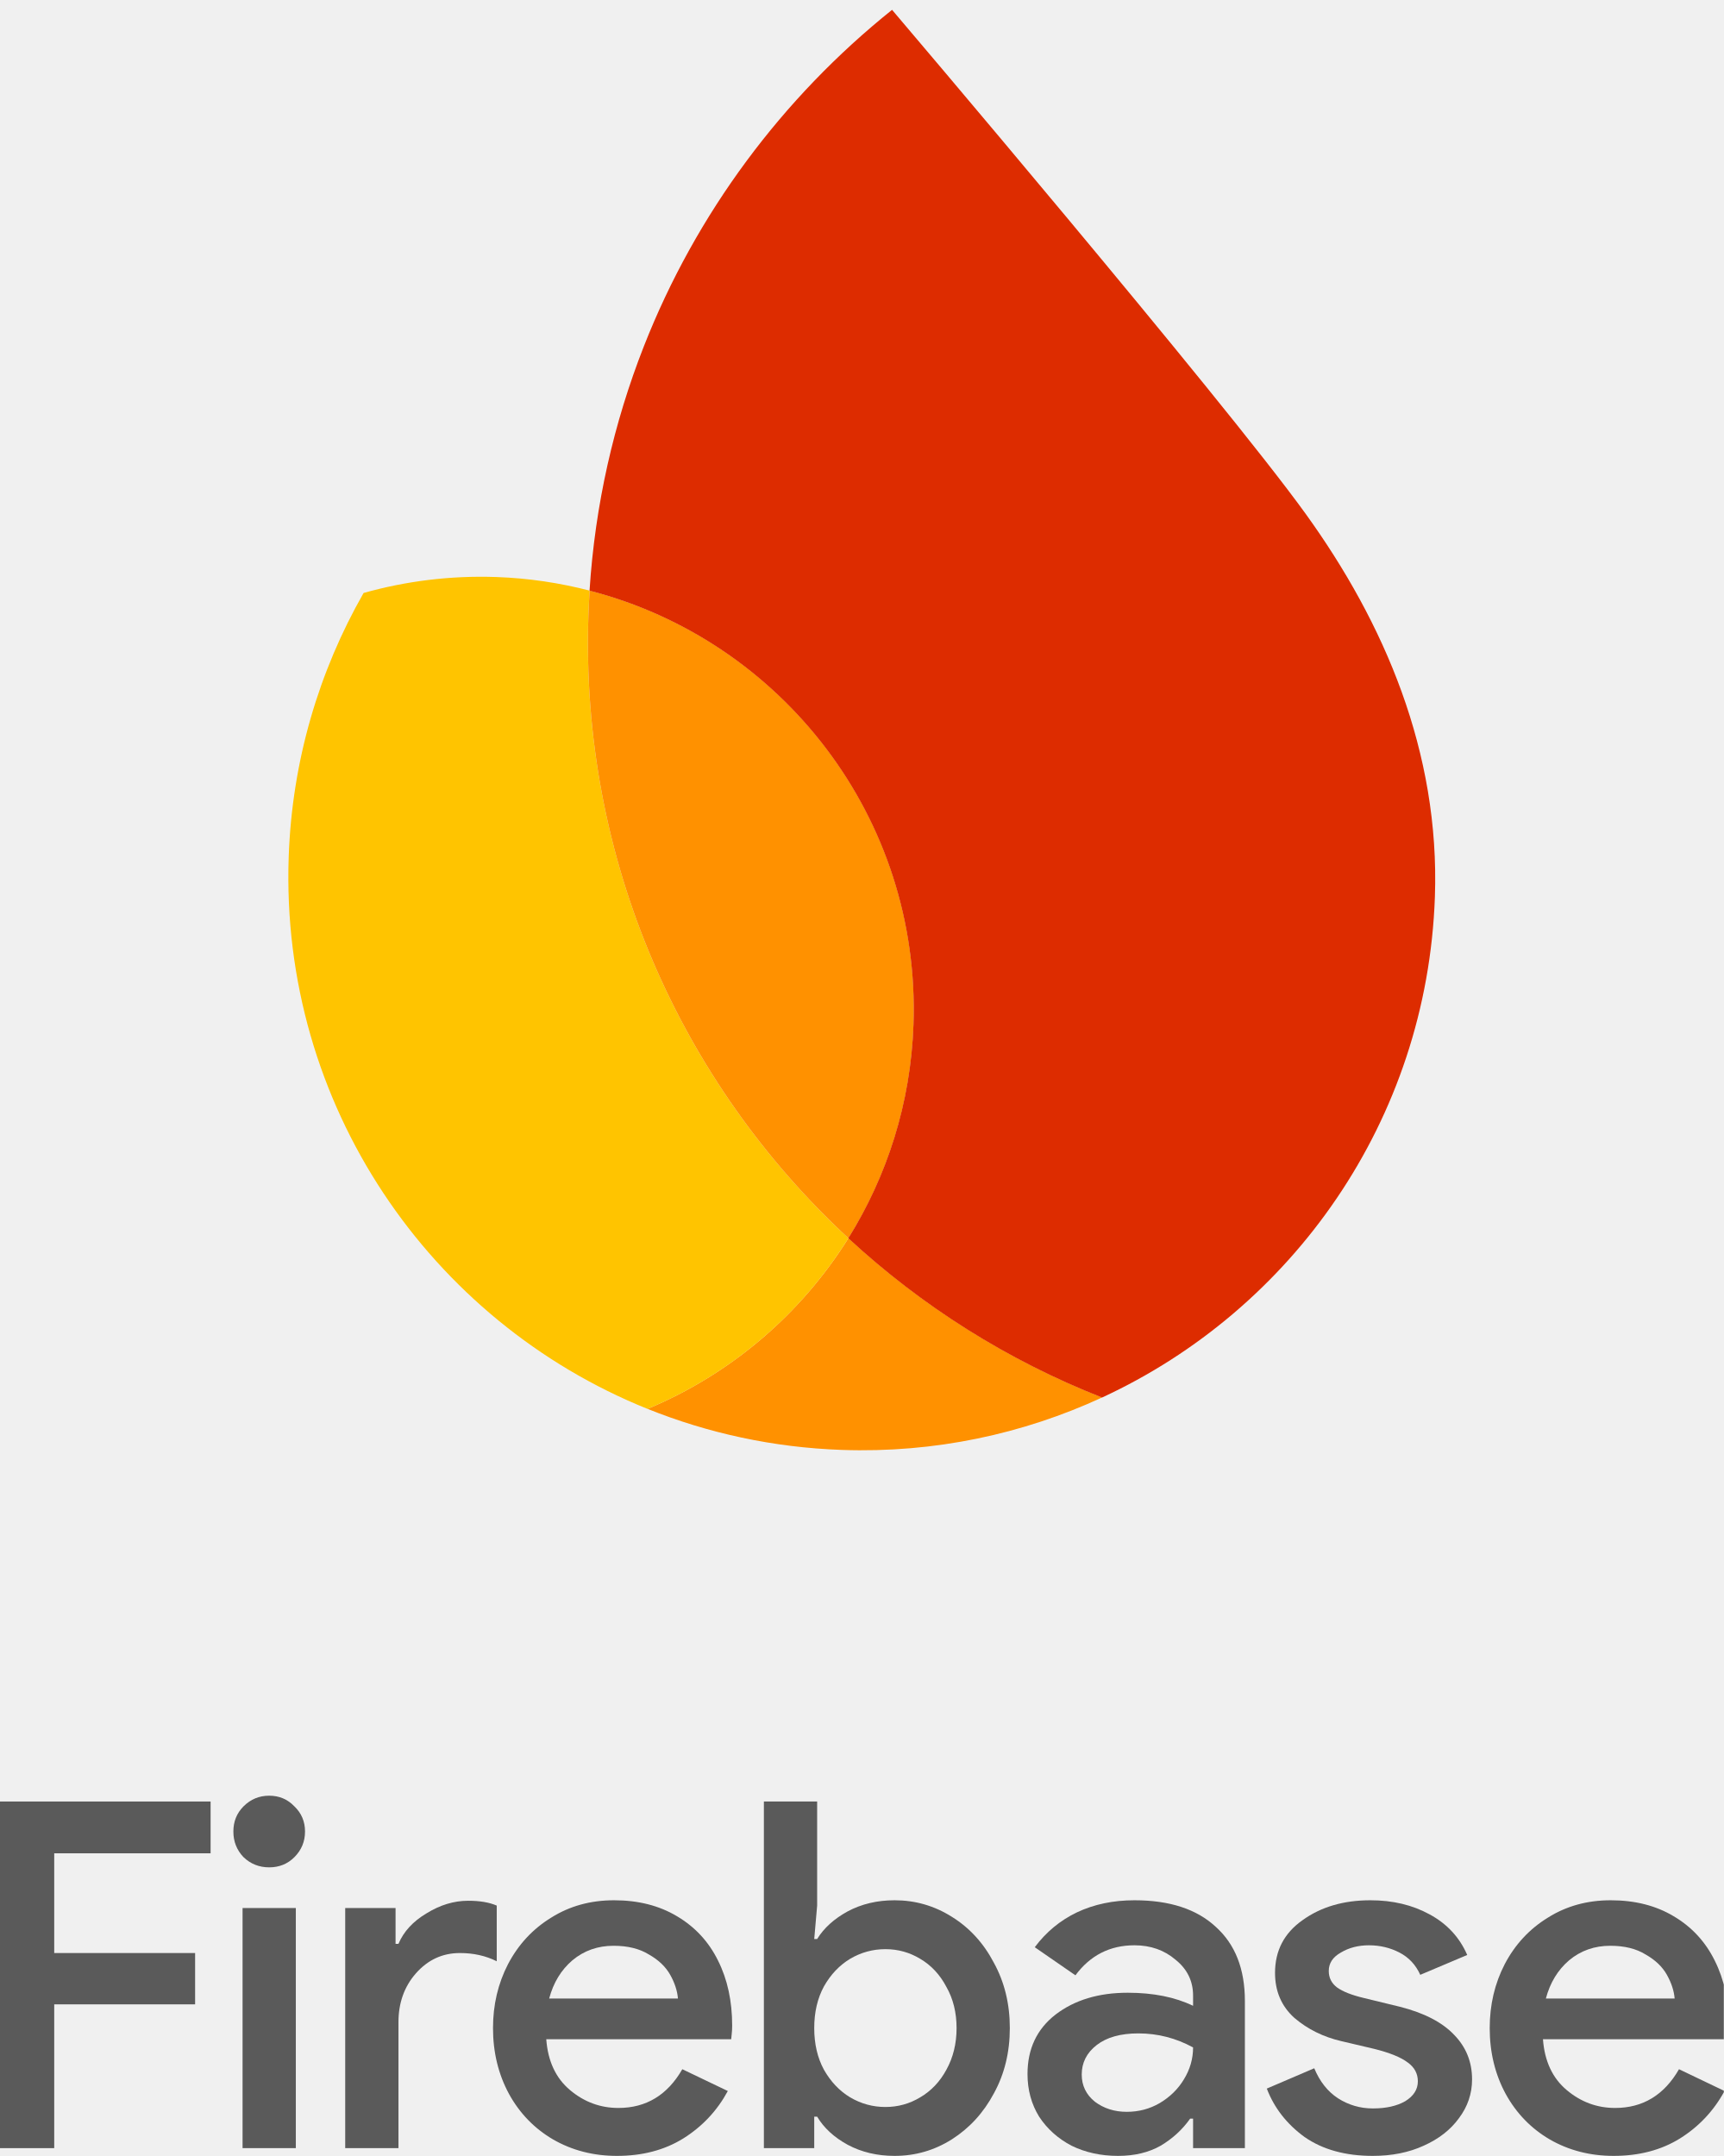
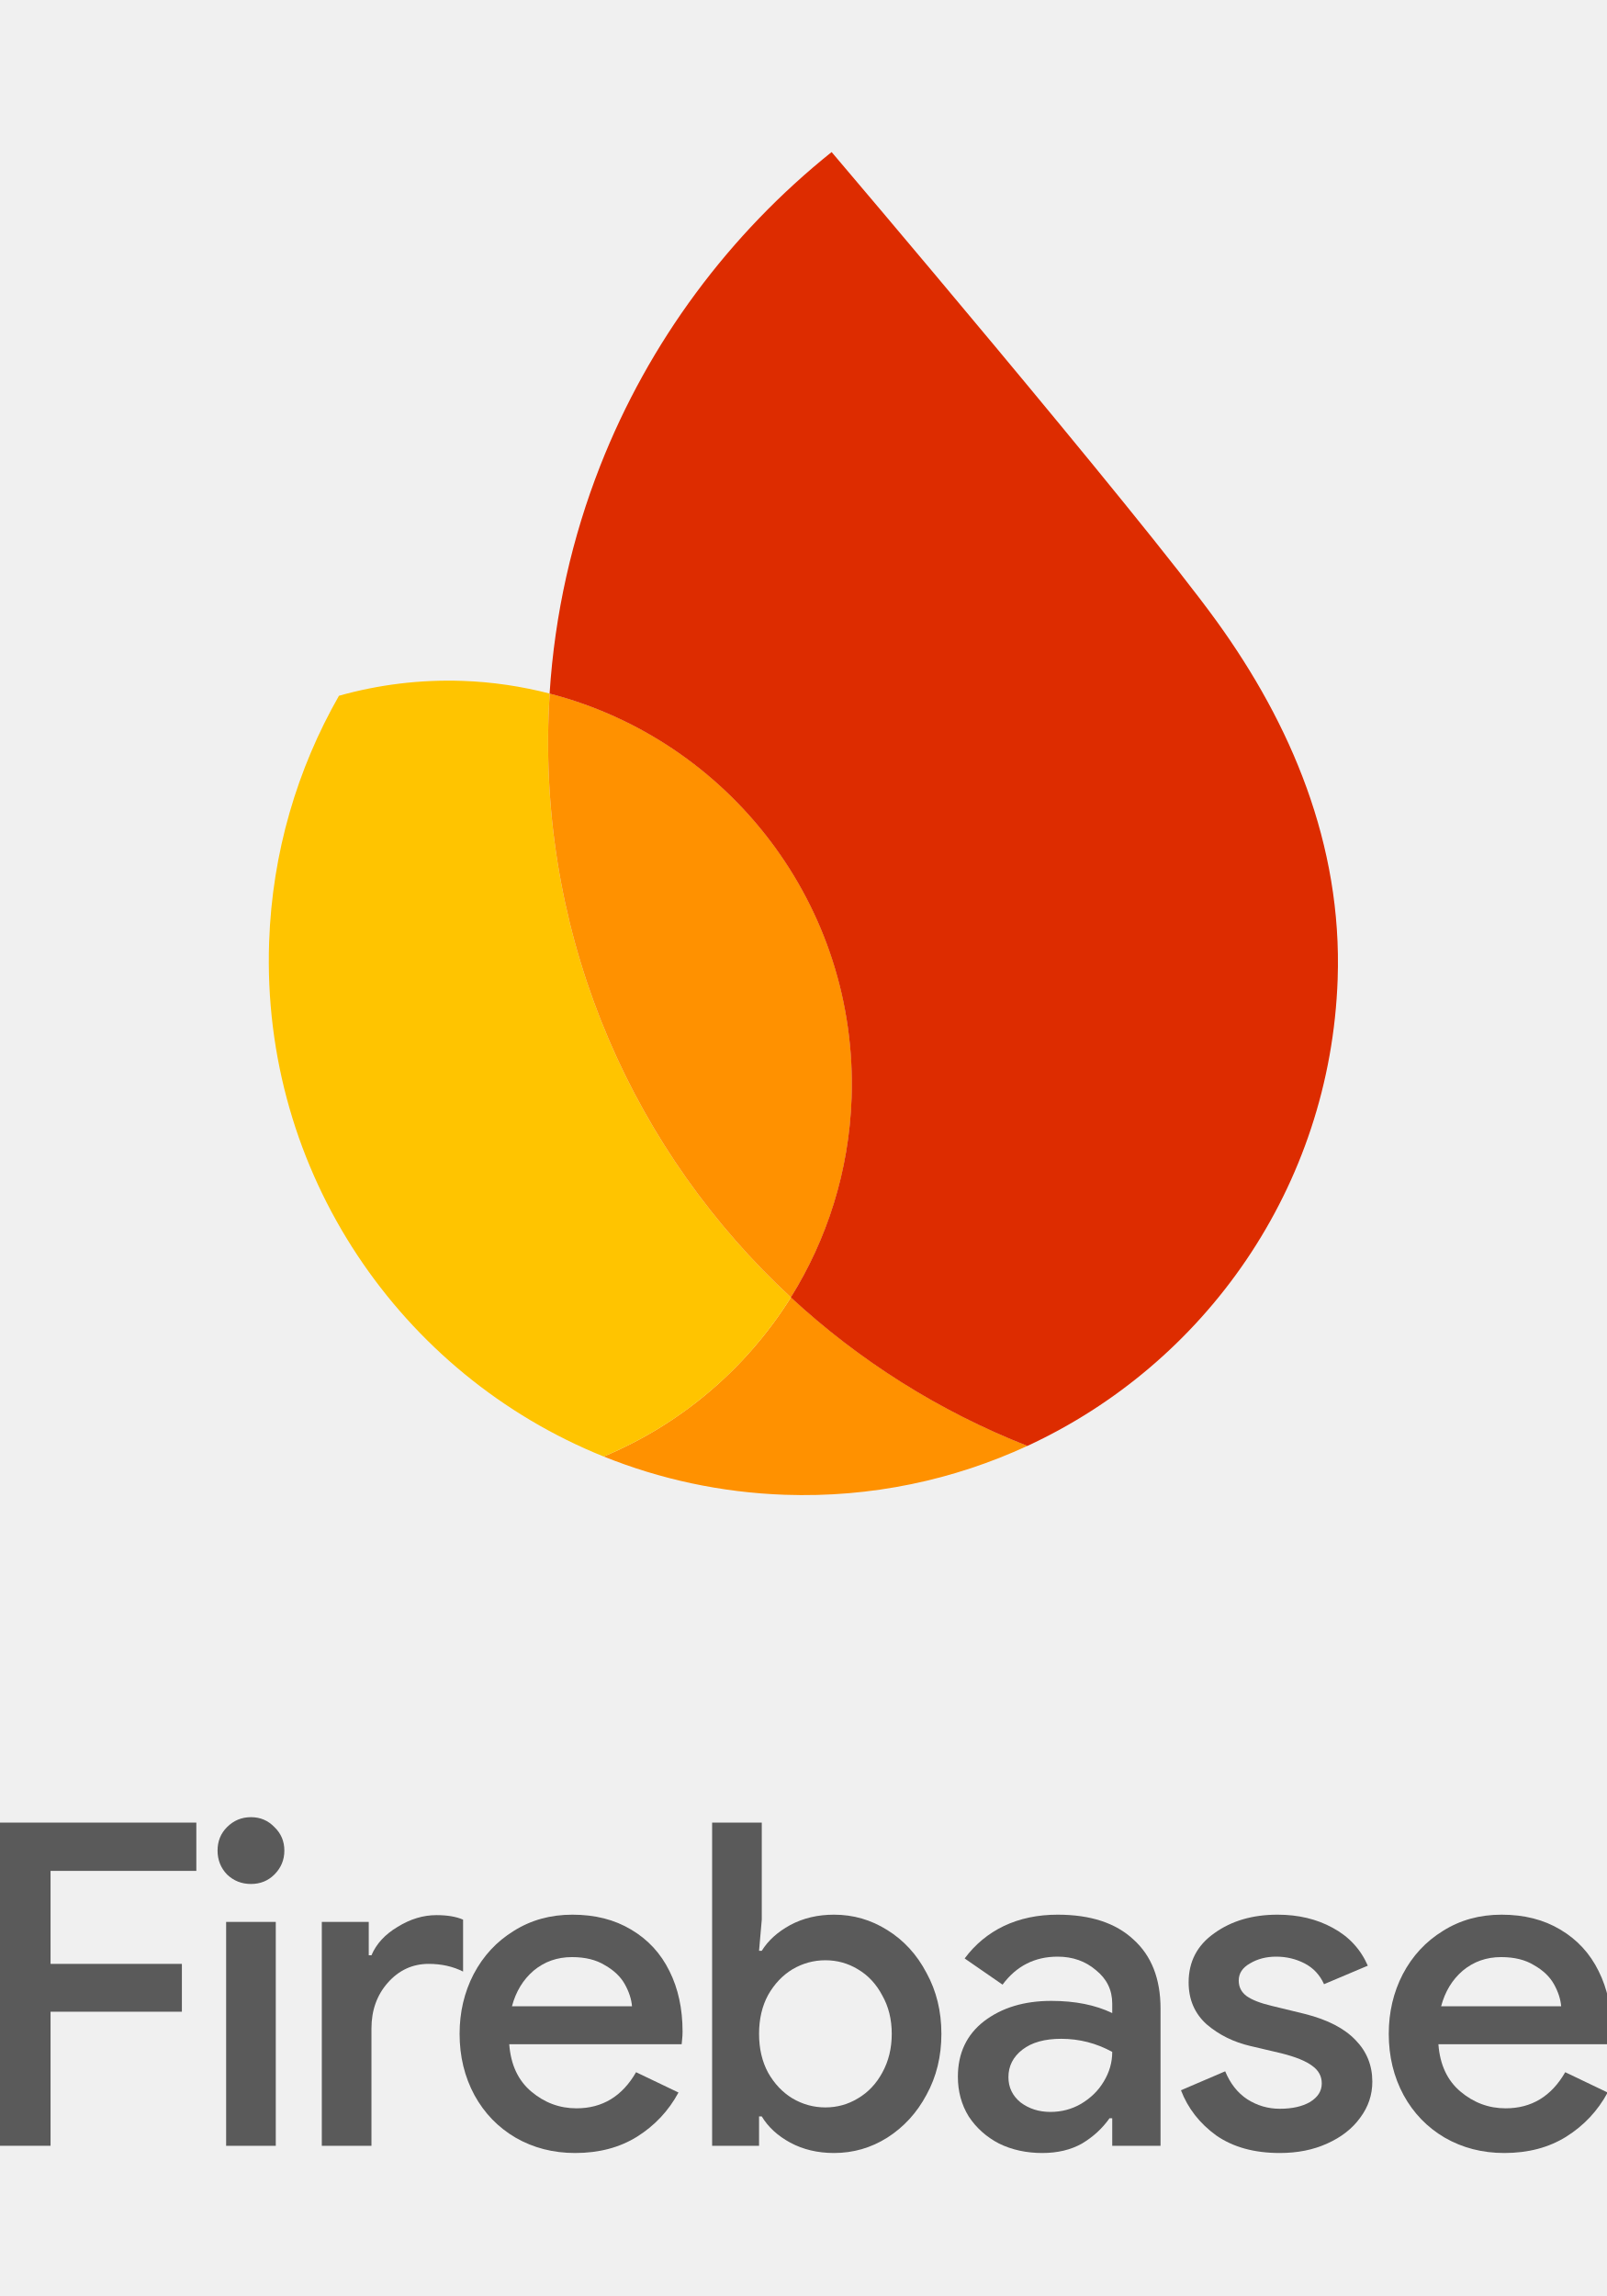
- <svg xmlns="http://www.w3.org/2000/svg" width="327" height="409" viewBox="0 0 327 409" fill="none">
+ <svg xmlns="http://www.w3.org/2000/svg" width="140" height="200" viewBox="0 0 327 409" fill="none">
  <g clip-path="url(#clip0_60_3831)">
    <path d="M122.838 267.267C134.271 271.869 146.676 274.6 159.7 275.054C177.327 275.67 194.088 272.026 209.073 265.103C191.104 258.043 174.83 247.719 160.941 234.883C151.937 249.298 138.621 260.684 122.838 267.267Z" fill="#FF9100" />
    <path d="M160.938 234.887C129.233 205.564 110 163.124 111.625 116.574C111.678 115.062 111.758 113.551 111.851 112.041C106.173 110.572 100.245 109.676 94.144 109.463C85.412 109.158 76.956 110.241 68.972 112.49C60.508 127.315 55.401 144.325 54.765 162.546C53.123 209.568 81.579 250.655 122.835 267.271C138.619 260.688 151.934 249.315 160.938 234.887Z" fill="#FFC400" />
    <path d="M160.94 234.886C168.311 223.089 172.78 209.259 173.3 194.359C174.669 155.165 148.32 121.448 111.853 112.04C111.759 113.55 111.68 115.061 111.627 116.572C110.001 163.122 129.235 205.563 160.94 234.886Z" fill="#FF9100" />
    <path d="M169.222 1.867C148.452 18.506 132.051 40.447 122.128 65.721C116.447 80.198 112.877 95.748 111.835 112.049C148.303 121.458 174.652 155.174 173.283 194.368C172.763 209.269 168.28 223.085 160.922 234.895C174.811 247.745 191.085 258.056 209.055 265.116C245.122 248.443 270.712 212.568 272.194 170.134C273.154 142.641 262.591 118.138 247.665 97.455C231.903 75.581 169.222 1.867 169.222 1.867Z" fill="#DD2C00" />
    <path d="M306.103 408.978C301.633 408.978 297.592 407.937 293.98 405.855C290.429 403.773 287.643 400.896 285.622 397.222C283.602 393.487 282.592 389.324 282.592 384.732C282.592 380.324 283.541 376.283 285.439 372.609C287.398 368.875 290.123 365.936 293.612 363.793C297.102 361.589 301.082 360.487 305.552 360.487C310.143 360.487 314.123 361.497 317.491 363.517C320.919 365.538 323.521 368.354 325.297 371.967C327.072 375.518 327.96 379.62 327.96 384.273C327.96 384.824 327.93 385.375 327.868 385.926C327.807 386.477 327.777 386.783 327.777 386.844H292.694C293 391.008 294.5 394.222 297.194 396.487C299.888 398.753 302.949 399.886 306.378 399.886C311.644 399.886 315.684 397.437 318.501 392.538L327.134 396.671C325.113 400.406 322.297 403.406 318.685 405.671C315.133 407.876 310.939 408.978 306.103 408.978ZM317.674 379.13C317.552 377.661 317.062 376.16 316.205 374.63C315.348 373.099 314.001 371.813 312.164 370.773C310.388 369.671 308.154 369.119 305.46 369.119C302.46 369.119 299.858 370.038 297.653 371.875C295.51 373.711 294.041 376.13 293.245 379.13H317.674Z" fill="#5A5A5A" />
    <path d="M260.419 408.978C255.215 408.978 250.899 407.784 247.47 405.396C244.103 402.947 241.715 399.886 240.307 396.212L249.307 392.355C250.348 394.865 251.848 396.763 253.807 398.049C255.827 399.335 258.032 399.977 260.419 399.977C262.93 399.977 264.981 399.518 266.573 398.6C268.164 397.62 268.96 396.365 268.96 394.834C268.96 393.365 268.318 392.171 267.032 391.253C265.746 390.273 263.634 389.416 260.695 388.681L254.45 387.212C251.021 386.416 248.052 384.946 245.541 382.803C243.092 380.599 241.868 377.752 241.868 374.262C241.868 370.038 243.613 366.701 247.103 364.252C250.593 361.742 254.878 360.487 259.96 360.487C264.185 360.487 267.92 361.374 271.165 363.15C274.471 364.926 276.859 367.497 278.328 370.864L269.42 374.63C268.562 372.732 267.246 371.324 265.471 370.405C263.695 369.487 261.766 369.028 259.685 369.028C257.664 369.028 255.889 369.487 254.358 370.405C252.827 371.262 252.062 372.426 252.062 373.895C252.062 375.181 252.582 376.222 253.623 377.018C254.725 377.814 256.44 378.487 258.766 379.038L265.562 380.691C270.154 381.854 273.583 383.63 275.848 386.018C278.114 388.344 279.246 391.161 279.246 394.467C279.246 397.161 278.42 399.61 276.767 401.814C275.175 404.018 272.94 405.763 270.062 407.049C267.246 408.335 264.032 408.978 260.419 408.978Z" fill="#5A5A5A" />
    <path d="M212.088 408.978C208.843 408.978 205.904 408.335 203.271 407.049C200.7 405.702 198.649 403.865 197.118 401.539C195.649 399.151 194.914 396.457 194.914 393.457C194.914 388.681 196.69 384.916 200.241 382.161C203.853 379.405 208.414 378.028 213.925 378.028C218.762 378.028 222.894 378.854 226.323 380.508V378.579C226.323 375.824 225.221 373.558 223.017 371.783C220.874 369.946 218.272 369.028 215.21 369.028C210.557 369.028 206.823 370.926 204.006 374.722L196.292 369.395C198.435 366.517 201.098 364.313 204.282 362.783C207.527 361.252 211.17 360.487 215.21 360.487C221.884 360.487 227.027 362.17 230.639 365.538C234.313 368.844 236.15 373.528 236.15 379.589V407.508H226.323V401.906H225.772C224.303 403.988 222.435 405.702 220.17 407.049C217.904 408.335 215.21 408.978 212.088 408.978ZM213.741 400.62C216.006 400.62 218.088 400.069 219.986 398.967C221.945 397.804 223.476 396.304 224.578 394.467C225.741 392.569 226.323 390.549 226.323 388.406C223.078 386.63 219.619 385.742 215.945 385.742C212.578 385.742 209.945 386.477 208.047 387.946C206.149 389.416 205.2 391.283 205.2 393.549C205.2 395.63 206.027 397.345 207.68 398.692C209.394 399.977 211.414 400.62 213.741 400.62Z" fill="#5A5A5A" />
    <path d="M169.703 408.978C166.397 408.978 163.427 408.274 160.794 406.865C158.223 405.457 156.294 403.682 155.009 401.539H154.457V407.508H144.906V341.752H155.009V361.497L154.457 367.834H155.009C156.294 365.752 158.223 364.007 160.794 362.599C163.427 361.191 166.397 360.487 169.703 360.487C173.621 360.487 177.234 361.528 180.54 363.609C183.907 365.691 186.571 368.599 188.53 372.334C190.55 376.007 191.56 380.14 191.56 384.732C191.56 389.324 190.55 393.457 188.53 397.13C186.571 400.804 183.907 403.712 180.54 405.855C177.234 407.937 173.621 408.978 169.703 408.978ZM167.958 399.702C170.346 399.702 172.55 399.09 174.57 397.865C176.652 396.641 178.305 394.896 179.53 392.63C180.815 390.304 181.458 387.671 181.458 384.732C181.458 381.793 180.815 379.191 179.53 376.926C178.305 374.599 176.652 372.824 174.57 371.599C172.55 370.375 170.346 369.762 167.958 369.762C165.57 369.762 163.335 370.375 161.254 371.599C159.233 372.824 157.58 374.569 156.294 376.834C155.07 379.099 154.457 381.732 154.457 384.732C154.457 387.732 155.07 390.365 156.294 392.63C157.58 394.896 159.233 396.641 161.254 397.865C163.335 399.09 165.57 399.702 167.958 399.702Z" fill="#5A5A5A" />
    <path d="M117.032 408.978C112.563 408.978 108.522 407.937 104.91 405.855C101.358 403.773 98.573 400.896 96.552 397.222C94.532 393.487 93.522 389.324 93.522 384.732C93.522 380.324 94.471 376.283 96.368 372.609C98.328 368.875 101.052 365.936 104.542 363.793C108.032 361.589 112.012 360.487 116.481 360.487C121.073 360.487 125.053 361.497 128.42 363.517C131.849 365.538 134.451 368.354 136.227 371.967C138.002 375.518 138.89 379.62 138.89 384.273C138.89 384.824 138.859 385.375 138.798 385.926C138.737 386.477 138.706 386.783 138.706 386.844H103.624C103.93 391.008 105.43 394.222 108.124 396.488C110.818 398.753 113.879 399.886 117.308 399.886C122.573 399.886 126.614 397.437 129.431 392.538L138.063 396.671C136.043 400.406 133.227 403.406 129.614 405.671C126.063 407.876 121.869 408.978 117.032 408.978ZM128.604 379.13C128.482 377.661 127.992 376.16 127.135 374.63C126.277 373.099 124.93 371.813 123.094 370.773C121.318 369.671 119.083 369.12 116.389 369.12C113.389 369.12 110.787 370.038 108.583 371.875C106.44 373.711 104.971 376.13 104.175 379.13H128.604Z" fill="#5A5A5A" />
    <path d="M65.484 361.956H75.036V368.752H75.587C76.566 366.426 78.342 364.497 80.913 362.966C83.485 361.375 86.118 360.579 88.811 360.579C91.016 360.579 92.822 360.885 94.23 361.497V372.058C92.148 371.018 89.822 370.497 87.25 370.497C83.944 370.497 81.158 371.783 78.893 374.354C76.689 376.865 75.587 379.957 75.587 383.63V407.508H65.484V361.956Z" fill="#5A5A5A" />
    <path d="M51.066 354.242C49.168 354.242 47.545 353.599 46.198 352.313C44.912 350.966 44.27 349.344 44.27 347.446C44.27 345.548 44.912 343.956 46.198 342.67C47.545 341.323 49.168 340.649 51.066 340.649C52.964 340.649 54.556 341.323 55.841 342.67C57.188 343.956 57.862 345.548 57.862 347.446C57.862 349.344 57.188 350.966 55.841 352.313C54.556 353.599 52.964 354.242 51.066 354.242ZM46.014 361.956H56.117V407.508H46.014V361.956Z" fill="#5A5A5A" />
    <path d="M0 341.752H39.95V351.578H10.286V370.497H37.011V380.232H10.286V407.508H0V341.752Z" fill="#5A5A5A" />
  </g>
  <defs>
    <clipPath id="clip0_60_3831">
      <rect width="327" height="409" fill="white" />
    </clipPath>
  </defs>
</svg>
